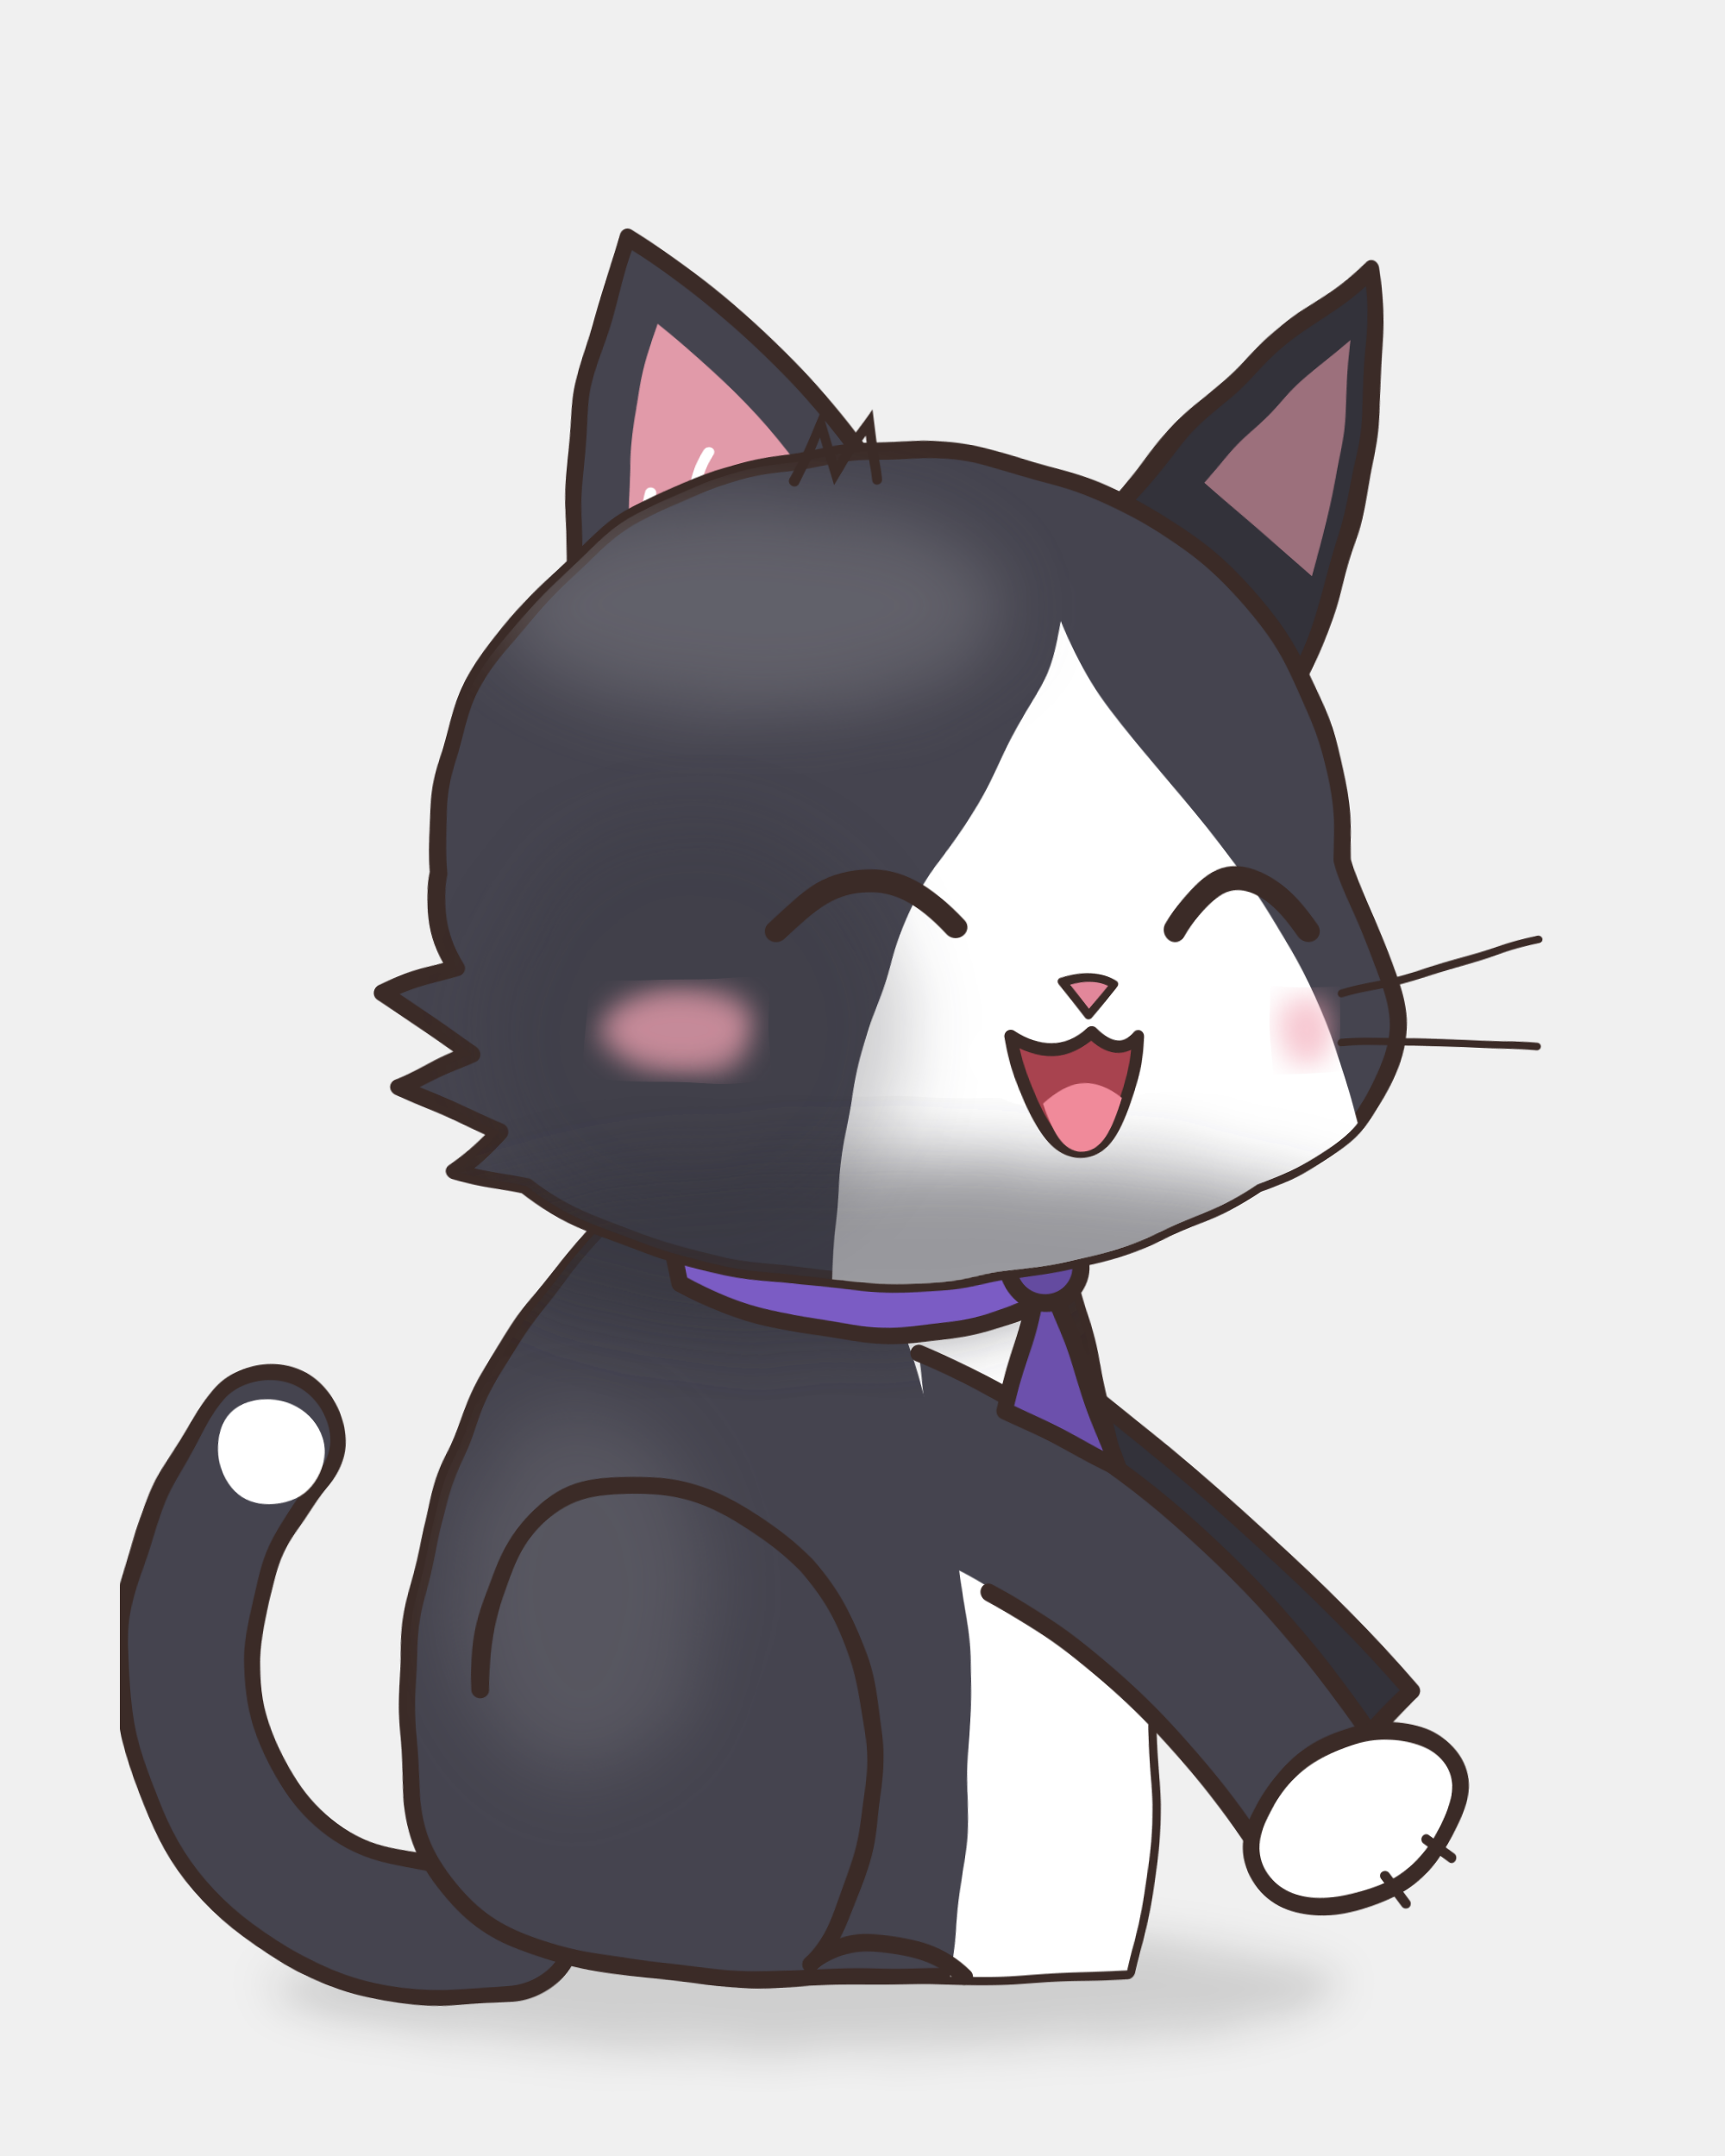
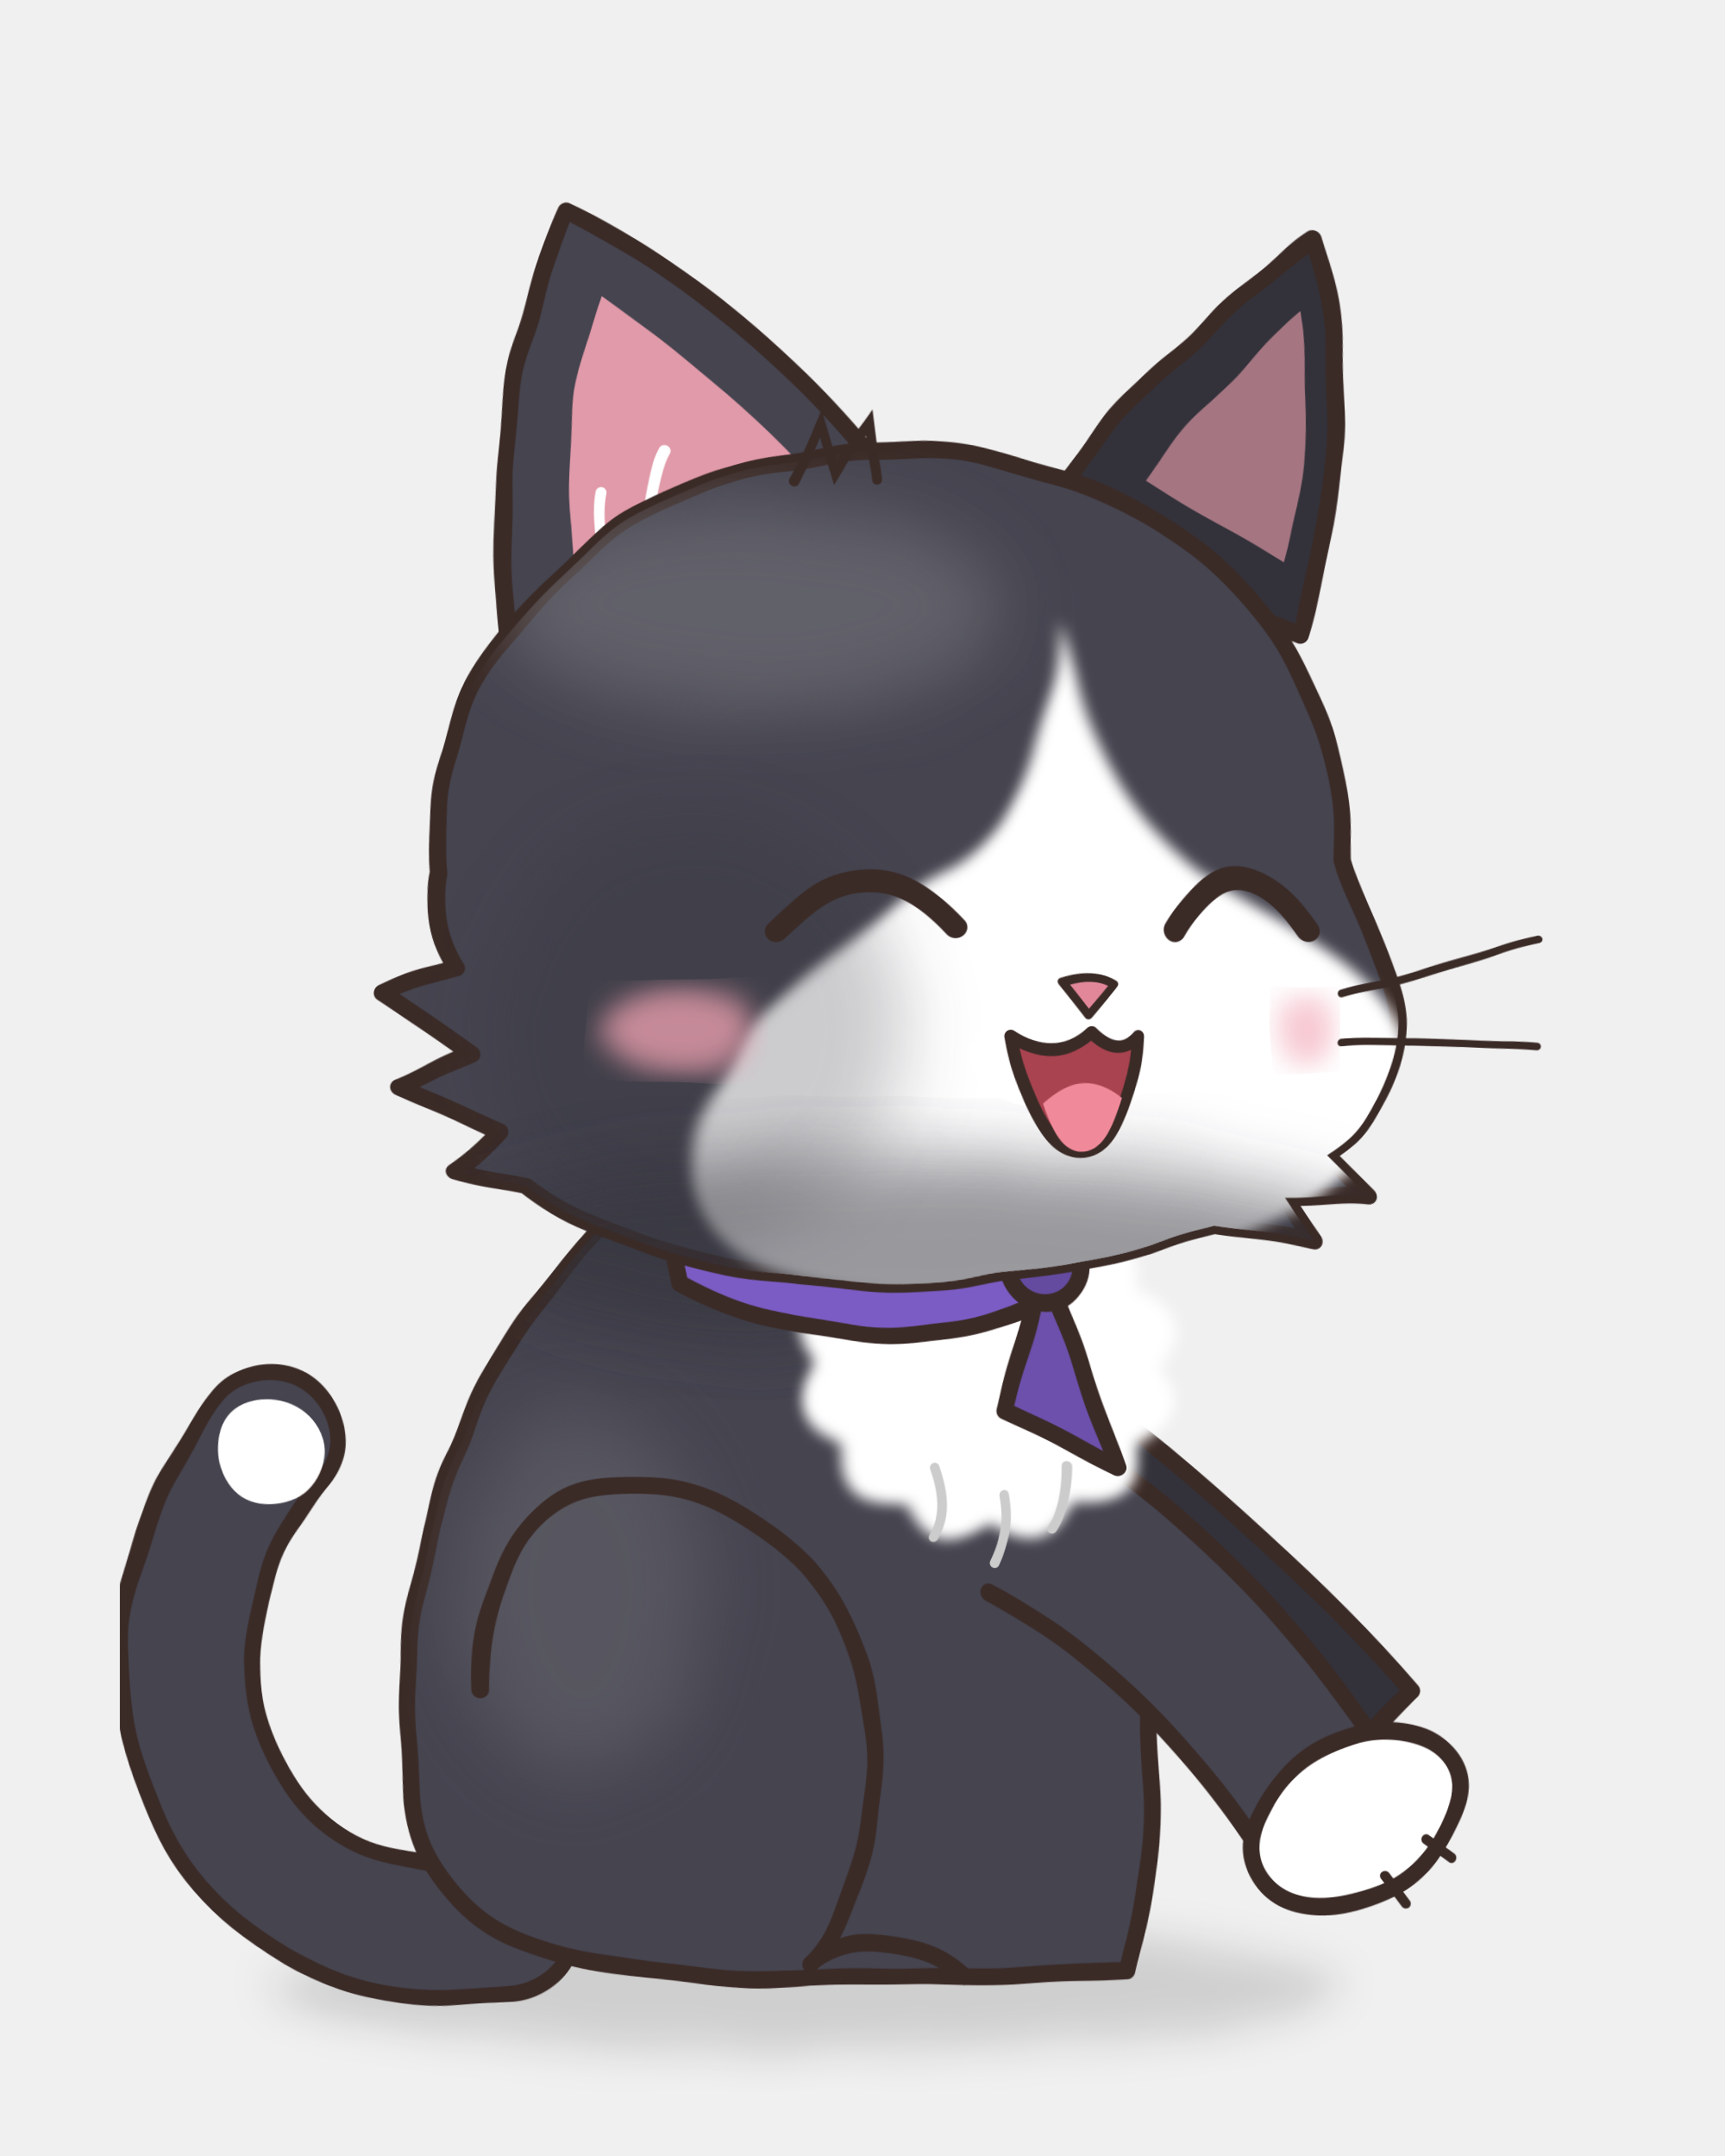
<svg xmlns="http://www.w3.org/2000/svg" viewBox="-104 -252 208 260">
  <defs>
    <filter id="ink" x="-5%" y="-5%" width="110%" height="110%">
      <feTurbulence type="fractalNoise" baseFrequency=".05" numOctaves="2" seed="3" result="n" />
      <feDisplacementMap in="SourceGraphic" in2="n" scale="2.2" />
    </filter>
    <filter id="pencil">
      <feTurbulence type="fractalNoise" baseFrequency="1.1 .35" numOctaves="2" seed="5" />
      <feColorMatrix values="0 0 0 0 .25  0 0 0 0 .2  0 0 0 0 .18  0 0 0 .22 -.02" />
      <feComposite in2="SourceGraphic" operator="in" />
    </filter>
    <filter id="blur1">
      <feGaussianBlur stdDeviation="1" />
    </filter>
    <filter id="blur2">
      <feGaussianBlur stdDeviation="2" />
    </filter>
    <filter id="blur3" x="-30%" y="-30%" width="160%" height="160%">
      <feGaussianBlur stdDeviation="3" />
    </filter>
    <filter id="blur4" x="-30%" y="-30%" width="160%" height="160%">
      <feGaussianBlur stdDeviation="5" />
    </filter>
  </defs>
  <g transform="translate(0 -150) scale(.85) translate(-120 -94)">
    <defs>
      <clipPath id="hslightblackhappy">
-         <path d="M60 98 C58 60 90 38 124 38 C160 38 188 60 188 96 C190 104 196 112 196 120 C196 130 188 138 176 142 C164 150 144 156 124 156 C102 156 82 150 72 142 L62 140 L68 134 L54 128 L64 123 L52 115 L62 111 C59 106 59 102 60 98 Z" />
+         <path d="M60 98 C58 60 90 38 124 38 C160 38 188 60 188 96 C190 104 196 112 196 120 C196 128 192 134 186 138 L192 144 L180 144 L184 150 L170 148 C164 150 144 156 124 156 C102 156 82 150 72 142 L62 140 L68 134 L54 128 L64 123 L52 115 L62 111 C59 106 59 102 60 98 Z" />
      </clipPath>
      <clipPath id="bslightblackhappy">
        <path d="M100 138 C68 150 52 194 56 228 C58 250 80 256 112 254 L158 254 C164 232 160 196 150 158 Z" />
      </clipPath>
    </defs>
    <g filter="url(#ink)">
      <ellipse cx="112" cy="256" rx="76" ry="9" fill="#000" opacity=".14" filter="url(#blur3)" />
      <path d="M70 248 C22 252 14 204 36 178" stroke="#3b2b27" stroke-width="21" fill="none" stroke-linecap="round" />
      <path d="M70 248 C22 252 14 204 36 178" stroke="#45444f" stroke-width="16.5" fill="none" stroke-linecap="round" />
      <circle cx="36" cy="180" r="7.5" fill="#ffffff" />
      <path d="M150 170 C168 184 186 200 198 214 L186 226 C174 214 158 200 146 192 Z" stroke="#3b2b27" stroke-width="2.4" stroke-linejoin="round" stroke-linecap="round" fill="#33323a" />
      <path d="M100 138 C68 150 52 194 56 228 C58 250 80 256 112 254 L158 254 C164 232 160 196 150 158 Z" stroke="#3b2b27" stroke-width="2.4" stroke-linejoin="round" stroke-linecap="round" fill="#45444f" />
      <g clip-path="url(#bslightblackhappy)">
-         <path d="M126 140 C150 150 166 200 160 254 L132 254 C140 210 132 170 118 146Z" fill="#ffffff" />
        <ellipse cx="110" cy="150" rx="44" ry="14" fill="#33323a" opacity=".6" filter="url(#blur4)" />
        <ellipse cx="80" cy="200" rx="18" ry="26" fill="#797880" opacity=".35" filter="url(#blur4)" />
      </g>
      <path d="M66 214 C64 182 92 176 112 196 C126 212 124 240 112 252" fill="none" stroke="#3b2b27" stroke-width="2.4" stroke-linejoin="round" stroke-linecap="round" />
      <path d="M112 252 C116 248 128 248 134 254" fill="none" stroke="#3b2b27" stroke-width="2.4" stroke-linejoin="round" stroke-linecap="round" />
      <path d="M128 166 C152 176 176 196 192 220 L176 236 C164 218 148 204 132 196 Z" fill="#45444f" />
      <path d="M128 166 C152 176 176 196 192 220" fill="none" stroke="#3b2b27" stroke-width="2.4" stroke-linejoin="round" stroke-linecap="round" />
      <path d="M176 236 C164 218 150 206 138 200" fill="none" stroke="#3b2b27" stroke-width="2.4" stroke-linejoin="round" stroke-linecap="round" />
      <ellipse cx="190" cy="232" rx="16" ry="11" stroke="#3b2b27" stroke-width="2.4" stroke-linejoin="round" stroke-linecap="round" fill="#ffffff" transform="rotate(-30 190 232)" />
      <path d="M194 240 l3 4 M200 235 l4 3" stroke="#3b2b27" stroke-width="1.4" fill="none" stroke-linecap="round" />
+       <path d="M162.0 168.0 Q167.9 175.5 158.8 179.0 Q159.9 188.5 150.0 187.1 Q146.0 196.0 138.0 190.0 Q130.0 196.0 126.0 187.1 Q116.1 188.5 117.2 179.0 Q108.1 175.5 114.0 168.0 Q108.1 160.5 117.2 157.0 Q116.1 147.5 126.0 148.9 Q130.0 140.0 138.0 146.0 Q146.0 140.0 150.0 148.9 Q159.9 147.5 158.8 157.0 Q167.9 160.5 162.0 168.0Z" fill="#ffffff" opacity="1" filter="url(#blur1)" />
+       <path d="M130 182 q2 6 0 10 M140 186 q1 6 -1 10 M149 182 q0 6 -2 9" stroke="#cccccc" stroke-width="1.4" fill="none" stroke-linecap="round" />
      <path d="M92 144 Q122 160 150 148 L148 158 Q120 170 94 156 Z" stroke="#3b2b27" stroke-width="2.4" stroke-linejoin="round" stroke-linecap="round" fill="#7b5cc4" />
      <path d="M146 154 L156 182 L140 174 Z" stroke="#3b2b27" stroke-width="2.4" stroke-linejoin="round" stroke-linecap="round" fill="#6c50ac" />
      <circle cx="146" cy="154" r="5" stroke="#3b2b27" stroke-width="2.4" stroke-linejoin="round" stroke-linecap="round" fill="#644ba0" />
-       <path d="M154 48 C166 34 180 20 192 12 C194 32 190 52 182 70 Z" stroke="#3b2b27" stroke-width="2.4" stroke-linejoin="round" stroke-linecap="round" fill="#33323a" />
-       <path d="M168 42 C176 34 184 27 189 22 C189 34 187 46 184 56 Z" fill="#f2a3b3" opacity=".55" />
-       <path d="M80 72 C77 50 79 28 87 8 C103 18 117 32 126 48 Z" stroke="#3b2b27" stroke-width="2.4" stroke-linejoin="round" stroke-linecap="round" fill="#45444f" />
-       <path d="M88 62 C86 46 87 32 91 20 C101 28 109 36 116 48 Z" fill="#f2a3b3" opacity=".9" />
-       <path d="M96 54 q-1 -10 2 -16 M102 56 q0 -9 4 -13 M91 56 q-2 -8 -1 -12" stroke="#fff" stroke-width="1.6" fill="none" stroke-linecap="round" />
-       <path d="M60 98 C58 60 90 38 124 38 C160 38 188 60 188 96 C190 104 196 112 196 120 C196 130 188 138 176 142 C164 150 144 156 124 156 C102 156 82 150 72 142 L62 140 L68 134 L54 128 L64 123 L52 115 L62 111 C59 106 59 102 60 98 Z" stroke="#3b2b27" stroke-width="2.4" stroke-linejoin="round" stroke-linecap="round" fill="#45444f" />
+       <path d="M144 48 C156 32 170 18 184 8 C189 26 188 46 182 64 Z" stroke="#3b2b27" stroke-width="2.4" stroke-linejoin="round" stroke-linecap="round" fill="#33323a" />
+       <path d="M160 42 C168 32 176 24 182 18 C184 32 183 44 180 54 Z" fill="#f2a3b3" opacity=".6" />
+       <path d="M72 78 C66 54 68 28 78 4 C98 14 116 30 128 48 Z" stroke="#3b2b27" stroke-width="2.4" stroke-linejoin="round" stroke-linecap="round" fill="#45444f" />
+       <path d="M80 66 C77 48 78 30 83 16 C97 26 109 36 118 48 Z" fill="#f2a3b3" opacity=".9" />
+       <path d="M90 56 q-1 -12 2 -18 M97 58 q0 -10 4 -15 M84 58 q-2 -9 -1 -14" stroke="#fff" stroke-width="1.6" fill="none" stroke-linecap="round" />
+       <path d="M60 98 C58 60 90 38 124 38 C160 38 188 60 188 96 C190 104 196 112 196 120 C196 128 192 134 186 138 L192 144 L180 144 L184 150 L170 148 C164 150 144 156 124 156 C102 156 82 150 72 142 L62 140 L68 134 L54 128 L64 123 L52 115 L62 111 C59 106 59 102 60 98 Z" stroke="#3b2b27" stroke-width="2.4" stroke-linejoin="round" stroke-linecap="round" fill="#45444f" />
      <g clip-path="url(#hslightblackhappy)">
-         <path d="M148.031 62 C156.031 86 192.031 98 194.031 162 L116.031 162 C114.031 104 142.031 88 148.031 62 Z" fill="#ffffff" />
+         <path d="M148.031 62 C152.031 80 158.031 90 168.031 98 C180.031 106 198 112 198 128 C194 146 160 158 128 158 C106 158 94 150 96 136 C98 122 120.031 106 133.031 97 C142.031 90 146.031 80 148.031 62 Z" fill="#ffffff" filter="url(#blur1)" />
        <ellipse cx="104" cy="60" rx="36" ry="15" fill="#797880" opacity=".55" filter="url(#blur4)" />
        <ellipse cx="96" cy="120" rx="30" ry="30" fill="#33323a" opacity=".25" filter="url(#blur4)" />
        <ellipse cx="124" cy="152" rx="70" ry="14" fill="#33323a" opacity=".5" filter="url(#blur4)" />
      </g>
      <path d="M110 42 l4 -8 l2 7 l5 -7 l1 8" stroke="#3b2b27" stroke-width="1.4" fill="none" stroke-linecap="round" />
      <path d="M107.65 106 Q120.65 92 133.65 106" stroke="#3b2b27" fill="none" stroke-linecap="round" stroke-linejoin="round" stroke-width="3.2" />
      <path d="M164.329 106 Q173.737 92 183.146 106" stroke="#3b2b27" fill="none" stroke-linecap="round" stroke-linejoin="round" stroke-width="3.2" />
      <ellipse cx="93.954" cy="120" rx="11" ry="6" fill="#f2a3b3" opacity=".75" filter="url(#blur2)" />
      <ellipse cx="182.868" cy="120" rx="4" ry="5" fill="#f2a3b3" opacity=".6" filter="url(#blur2)" />
      <ellipse cx="144.031" cy="124" rx="9" ry="6.5" fill="#ffffff" opacity=".9" />
      <ellipse cx="158.031" cy="124" rx="6" ry="6" fill="#ffffff" opacity=".9" />
      <path d="M148.031 113 Q152.031 111 155.031 113 L151.531 117.5 Z" fill="#e2879a" stroke="#3b2b27" stroke-width="1.2" stroke-linejoin="round" />
      <path d="M141.031 121 Q147.031 125 152.031 120 Q156.031 124 159.031 121 Q158.031 137 151.031 137 Q144.031 137 141.031 121 Z" fill="#a8434f" stroke="#3b2b27" stroke-width="1.8" stroke-linejoin="round" />
      <path d="M145.031 130 Q151.031 125 157.031 130 Q155.031 137 151.031 137 Q147.031 137 145.031 130 Z" fill="#f08a9a" />
      <path d="M188 115 q14 -3.2 28 -7.6" stroke="#3b2b27" stroke-width="1.1" fill="none" stroke-linecap="round" />
      <path d="M188 122 q14 -0.4 28 0.8" stroke="#3b2b27" stroke-width="1.1" fill="none" stroke-linecap="round" />
      <g transform="translate(6 0)" />
    </g>
  </g>
</svg>
